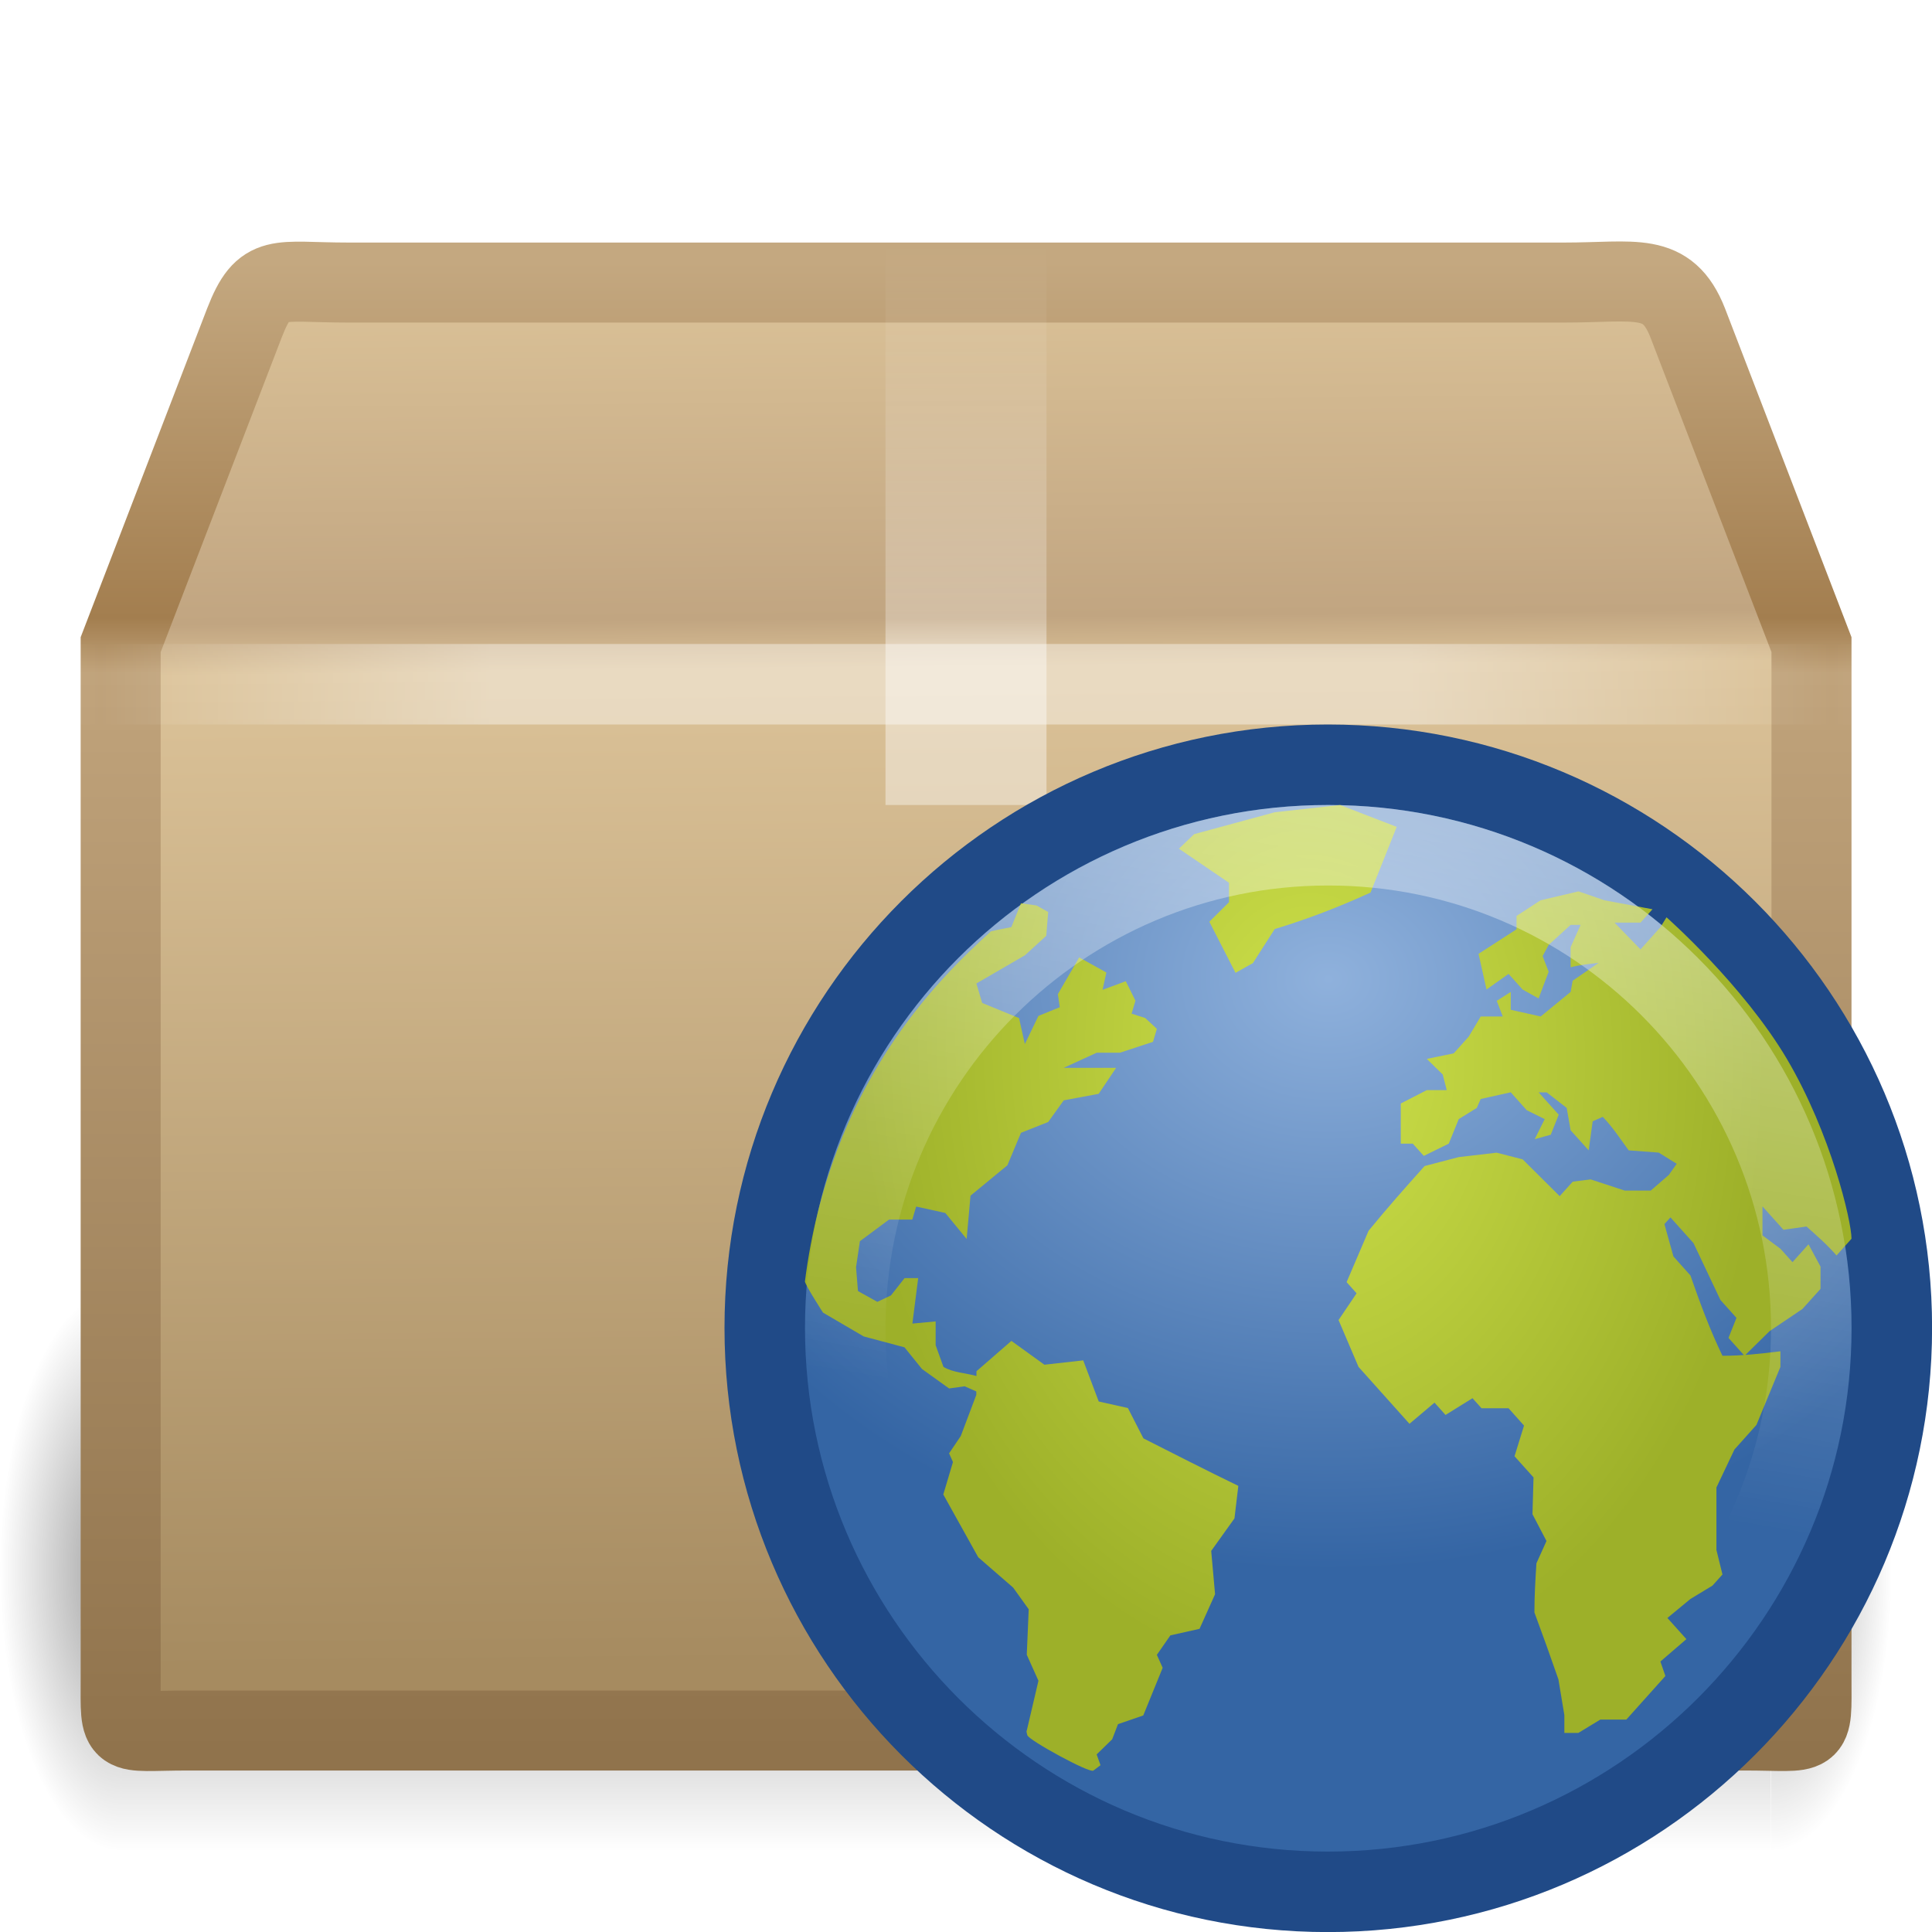
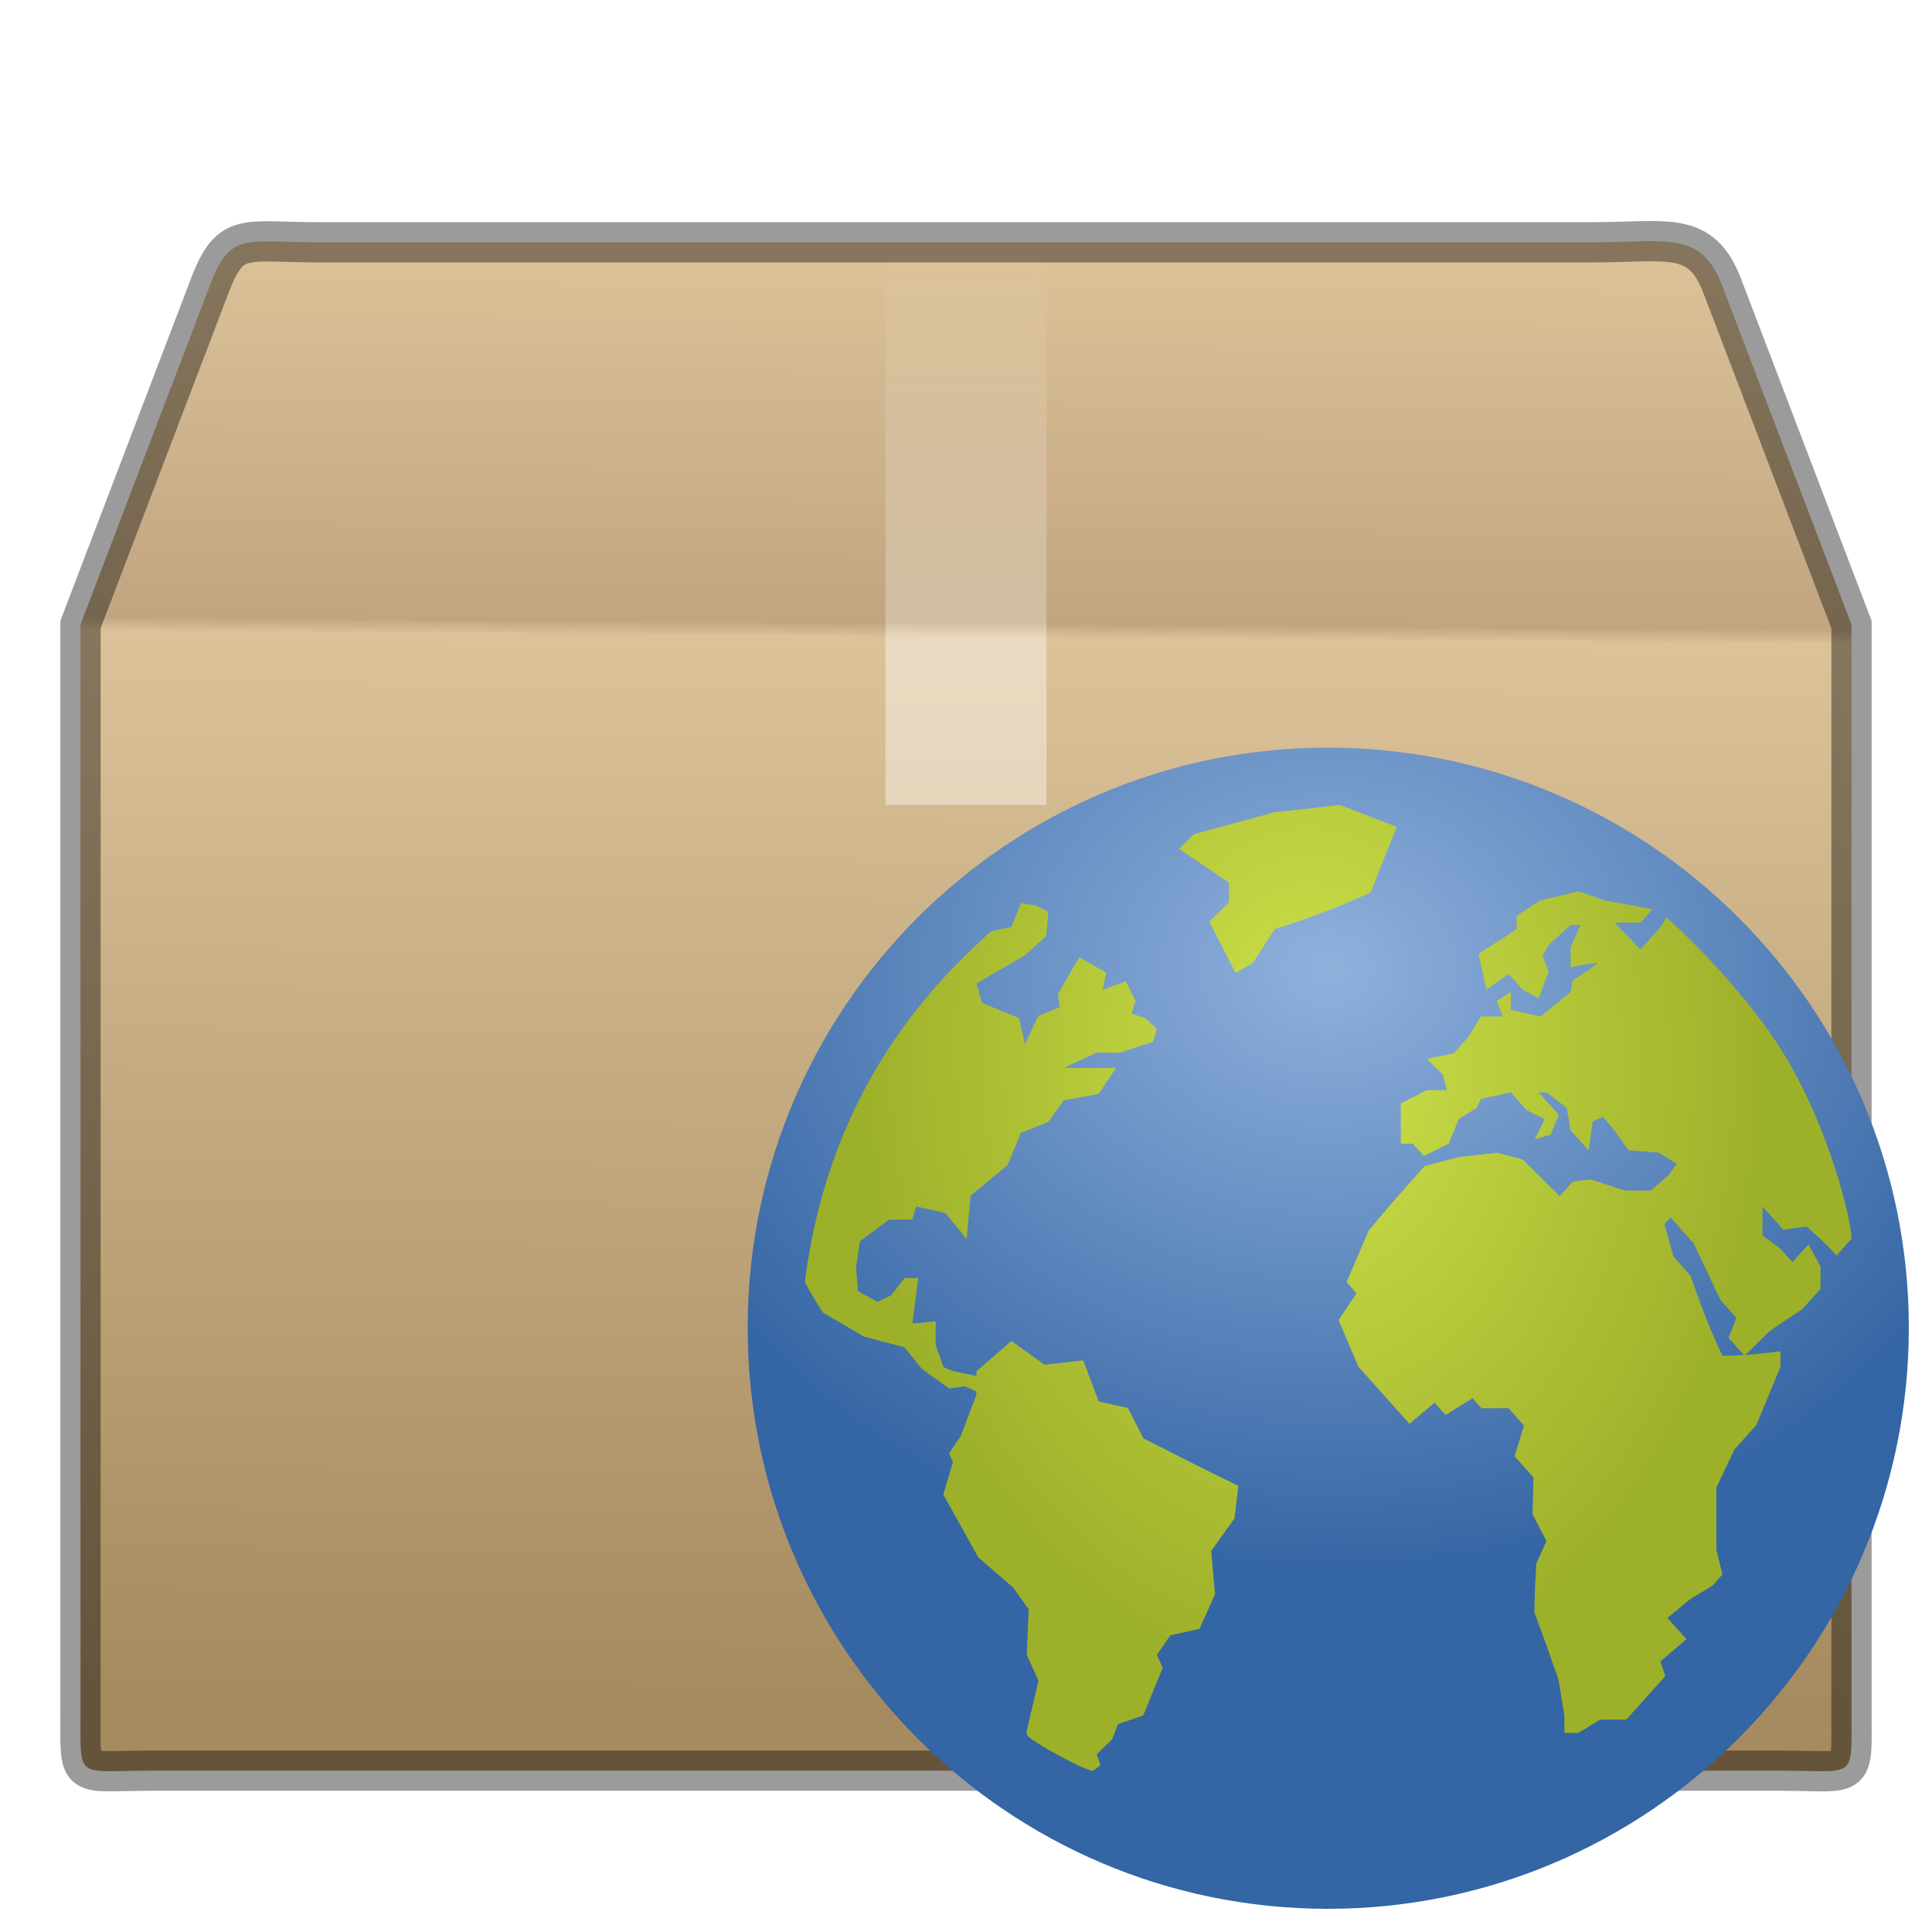
<svg xmlns="http://www.w3.org/2000/svg" xmlns:xlink="http://www.w3.org/1999/xlink" version="1.0" width="24" height="24" id="svg2">
  <defs id="defs4">
    <radialGradient cx="5" cy="41.5" r="5" fx="5" fy="41.5" id="radialGradient2601" xlink:href="#linearGradient3681" gradientUnits="userSpaceOnUse" gradientTransform="matrix(0.5938225,0,0,1.536653,41.14089,-103.9362)" />
    <linearGradient id="linearGradient3703">
      <stop id="stop3705" style="stop-color:#000000;stop-opacity:0" offset="0" />
      <stop id="stop3711" style="stop-color:#000000;stop-opacity:1" offset="0.5" />
      <stop id="stop3707" style="stop-color:#000000;stop-opacity:0" offset="1" />
    </linearGradient>
    <linearGradient x1="17.554" y1="46" x2="17.554" y2="35" id="linearGradient2599" xlink:href="#linearGradient3703" gradientUnits="userSpaceOnUse" gradientTransform="matrix(1.757032,0,0,1.396957,-17.39401,-16.4117)" />
    <linearGradient id="linearGradient3681">
      <stop id="stop3683" style="stop-color:#000000;stop-opacity:1" offset="0" />
      <stop id="stop3685" style="stop-color:#000000;stop-opacity:0" offset="1" />
    </linearGradient>
    <radialGradient cx="5" cy="41.5" r="5" fx="5" fy="41.5" id="radialGradient2597" xlink:href="#linearGradient3681" gradientUnits="userSpaceOnUse" gradientTransform="matrix(0.5938225,0,0,1.536653,-6.659473,-103.9362)" />
    <linearGradient id="linearGradient3295">
      <stop id="stop3297" style="stop-color:#c4a880;stop-opacity:1" offset="0" />
      <stop id="stop3299" style="stop-color:#a37e4f;stop-opacity:1" offset="0.239" />
      <stop id="stop3301" style="stop-color:#c0a37b;stop-opacity:1" offset="0.276" />
      <stop id="stop3303" style="stop-color:#90734c;stop-opacity:1" offset="1" />
    </linearGradient>
    <linearGradient id="linearGradient3199">
      <stop id="stop3201" style="stop-color:#dac197;stop-opacity:1" offset="0" />
-       <stop id="stop3203" style="stop-color:#c1a581;stop-opacity:1" offset="0.239" />
-       <stop id="stop3205" style="stop-color:#dbc298;stop-opacity:1" offset="0.276" />
+       <stop id="stop3203" style="stop-color:#c1a581;stop-opacity:1" offset="0.25" />
+       <stop id="stop3205" style="stop-color:#dbc298;stop-opacity:1" offset="0.26" />
      <stop id="stop3207" style="stop-color:#a68b60;stop-opacity:1" offset="1" />
    </linearGradient>
    <linearGradient id="linearGradient2605">
      <stop id="stop2607" style="stop-color:#ffffff;stop-opacity:1" offset="0" />
      <stop id="stop2609" style="stop-color:#ffffff;stop-opacity:1" offset="0.288" />
      <stop id="stop2611" style="stop-color:#ffffff;stop-opacity:0.69" offset="0.329" />
      <stop id="stop2613" style="stop-color:#ffffff;stop-opacity:0" offset="1" />
    </linearGradient>
    <linearGradient id="linearGradient3275">
      <stop id="stop3277" style="stop-color:#ffffff;stop-opacity:0" offset="0" />
      <stop id="stop3283" style="stop-color:#ffffff;stop-opacity:1" offset="0.245" />
      <stop id="stop3285" style="stop-color:#ffffff;stop-opacity:1" offset="0.774" />
      <stop id="stop3279" style="stop-color:#ffffff;stop-opacity:0" offset="1" />
    </linearGradient>
    <linearGradient id="linearGradient8647">
      <stop id="stop8649" style="stop-color:#8fb1dc;stop-opacity:1" offset="0" />
      <stop id="stop8651" style="stop-color:#3465a4;stop-opacity:1" offset="1" />
    </linearGradient>
    <linearGradient id="linearGradient4873">
      <stop id="stop4875" style="stop-color:#ffffff;stop-opacity:1" offset="0" />
      <stop id="stop4877" style="stop-color:#ffffff;stop-opacity:0" offset="1" />
    </linearGradient>
    <linearGradient id="linearGradient8918">
      <stop id="stop8920" style="stop-color:#cee14b;stop-opacity:1" offset="0" />
      <stop id="stop8922" style="stop-color:#9db029;stop-opacity:1" offset="1" />
    </linearGradient>
    <linearGradient x1="44.995" y1="17.5" x2="3.005" y2="17.5" id="linearGradient5772" xlink:href="#linearGradient3275" gradientUnits="userSpaceOnUse" gradientTransform="matrix(0.5122637,0,0,0.4997701,-0.2933262,-0.2459769)" spreadMethod="reflect" />
    <linearGradient x1="26" y1="22" x2="26" y2="8" id="linearGradient5775" xlink:href="#linearGradient2605" gradientUnits="userSpaceOnUse" gradientTransform="matrix(0.5,0,0,0.4999999,2.93e-7,-0.9999996)" />
-     <linearGradient x1="24.823" y1="15.378" x2="24.997" y2="37.277" id="linearGradient5781" xlink:href="#linearGradient3199" gradientUnits="userSpaceOnUse" gradientTransform="matrix(0.6568375,0,0,0.778273,-3.403872,-8.380178)" />
+     <linearGradient x1="25.132" y1="15.637" x2="24.997" y2="37.277" id="linearGradient5781" xlink:href="#linearGradient3199" gradientUnits="userSpaceOnUse" gradientTransform="matrix(0.6879713,0,0,0.8214987,-4.134009,-9.539846)" />
    <linearGradient x1="15.464" y1="7.976" x2="15.464" y2="45.042" id="linearGradient5783" xlink:href="#linearGradient3295" gradientUnits="userSpaceOnUse" gradientTransform="matrix(0.5122637,0,0,0.4997701,-0.2943328,-0.7383152)" />
    <linearGradient x1="63.397" y1="-12.742" x2="61.472" y2="-1.324" id="linearGradient6427" xlink:href="#linearGradient4873" gradientUnits="userSpaceOnUse" gradientTransform="matrix(0.6860753,0,0,0.6860594,-26.17415,18.90864)" />
    <radialGradient cx="24.653" cy="18.944" r="8.617" fx="24.652" fy="18.944" id="radialGradient6430" xlink:href="#linearGradient8918" gradientUnits="userSpaceOnUse" gradientTransform="matrix(0.02539815,0.9027041,-0.6532633,0.01786725,28.04592,-9.50672)" />
-     <radialGradient cx="12.466" cy="5.305" r="10.5" fx="12.466" fy="5.305" id="radialGradient6433" xlink:href="#linearGradient8647" gradientUnits="userSpaceOnUse" gradientTransform="matrix(0.8501799,0,0,0.7000024,5.901816,8.449972)" />
+     <radialGradient cx="12.466" cy="5.305" r="10.5" fx="12.466" fy="5.305" id="radialGradient6433" xlink:href="#linearGradient8647" gradientUnits="userSpaceOnUse" gradientTransform="matrix(0.8759412,0,0,0.7212132,5.58068,8.206048)" />
  </defs>
-   <g id="layer1">
-     <g id="g5647">
-       <g transform="matrix(0.507121,0,0,0.4555355,-0.3702833,1.203383)" id="g3305" style="opacity:0.4;display:inline">
-         <rect width="2.96" height="15.367" x="-3.69" y="-47.848" transform="scale(-1,-1)" id="rect2484" style="fill:url(#radialGradient2597);fill-opacity:1;stroke:none" />
-         <rect width="40.412" height="15.367" x="3.69" y="32.482" id="rect2486" style="fill:url(#linearGradient2599);fill-opacity:1;stroke:none" />
-         <rect width="2.96" height="15.367" x="44.11" y="-47.848" transform="scale(1,-1)" id="rect3444" style="fill:url(#radialGradient2601);fill-opacity:1;stroke:none;display:inline" />
-       </g>
-       <path d="m 4.322,3.51 15.111,0 c 0.882,0 1.279,-0.143 1.532,0.5 l 1.538,3.998 0,12.831 c 0,0.776 0.053,0.658 -0.829,0.658 l -19.346,0 c -0.882,0 -0.829,0.119 -0.829,-0.658 l 0,-12.831 1.538,-3.998 C 3.282,3.38 3.439,3.51 4.322,3.51 z" id="path2488" style="fill:url(#linearGradient5781);fill-opacity:1;fill-rule:nonzero;stroke:url(#linearGradient5783);stroke-width:0.994;stroke-linecap:round;stroke-linejoin:miter;stroke-miterlimit:4;stroke-opacity:1;stroke-dasharray:none;stroke-dashoffset:0;marker:none;visibility:visible;display:block;overflow:visible" />
-       <path d="m 11,3 c 0.667,0 1.333,0 2,0 0,2.333 0,4.667 0,7 -0.197,0 -0.394,0 -0.591,0 -0.202,0 -0.403,0 -0.605,0 -0.162,0 -0.325,0 -0.487,0 C 11.212,10 11.106,10 11,10 11,7.667 11,5.333 11,3 z" id="rect3326" style="opacity:0.4;fill:url(#linearGradient5775);fill-opacity:1;fill-rule:nonzero;stroke:none;stroke-width:1;marker:none;visibility:visible;display:inline;overflow:visible;enable-background:accumulate" />
-       <path d="m 1.502,8.5 20.997,0" id="path3273" style="opacity:0.4;fill:none;stroke:url(#linearGradient5772);stroke-width:1px;stroke-linecap:square;stroke-linejoin:miter;stroke-opacity:1;display:inline" />
-       <path d="m 16.495,9.5 c -3.863,0 -6.995,3.131 -6.995,6.995 0,3.863 3.131,7.006 6.995,7.006 3.863,0 7.006,-3.142 7.006,-7.006 0,-3.863 -3.142,-6.995 -7.006,-6.995 z" id="path2555" style="fill:url(#radialGradient6433);fill-opacity:1;stroke:#204a87;stroke-width:1;stroke-linecap:round;stroke-linejoin:round;stroke-miterlimit:4;stroke-opacity:1;stroke-dasharray:none;stroke-dashoffset:0" />
-       <path d="m 14.204,17.868 -0.193,-0.377 -0.362,-0.081 -0.193,-0.511 -0.482,0.054 -0.41,-0.296 -0.434,0.377 0,0.059 c -0.131,-0.037 -0.293,-0.042 -0.41,-0.113 l -0.097,-0.269 0,-0.296 -0.289,0.027 c 0.024,-0.188 0.048,-0.377 0.072,-0.565 l -0.169,0 -0.169,0.215 -0.169,0.08 -0.241,-0.134 -0.024,-0.296 0.048,-0.323 0.362,-0.269 0.289,0 0.048,-0.162 0.362,0.08 0.265,0.323 0.048,-0.538 0.458,-0.377 0.169,-0.404 0.338,-0.134 0.193,-0.269 0.434,-0.081 0.217,-0.323 c -0.217,0 -0.434,0 -0.651,0 l 0.41,-0.188 0.289,0 0.41,-0.135 0.048,-0.161 -0.145,-0.135 -0.169,-0.054 0.048,-0.161 -0.12,-0.242 -0.289,0.107 0.048,-0.215 -0.338,-0.188 -0.265,0.457 0.024,0.162 -0.265,0.108 -0.169,0.35 -0.072,-0.323 -0.458,-0.188 -0.072,-0.242 0.603,-0.35 0.265,-0.242 0.024,-0.296 -0.145,-0.081 -0.193,-0.027 -0.12,0.296 c 0,0 -0.202,0.039 -0.253,0.052 -0.662,0.601 -2,1.9 -2.311,4.351 0.012,0.057 0.225,0.386 0.225,0.386 l 0.506,0.296 0.506,0.135 0.217,0.269 0.337,0.242 0.193,-0.027 0.145,0.064 0,0.043 -0.193,0.511 -0.145,0.215 0.048,0.108 -0.12,0.403 0.434,0.78 0.434,0.377 0.193,0.269 -0.024,0.565 0.145,0.323 -0.145,0.619 c 0,0 -0.011,-0.004 0.007,0.058 0.019,0.062 0.773,0.475 0.82,0.439 0.048,-0.036 0.089,-0.067 0.089,-0.067 l -0.048,-0.134 0.193,-0.188 0.072,-0.188 0.314,-0.108 0.241,-0.592 -0.072,-0.161 0.168,-0.242 0.362,-0.081 0.193,-0.43 -0.048,-0.538 0.289,-0.404 0.048,-0.404 C 14.989,18.267 14.596,18.067 14.204,17.868 M 17.351,10.272 16.647,10 l -0.811,0.09 -1.002,0.272 -0.189,0.181 0.622,0.423 0,0.242 -0.244,0.242 0.325,0.635 0.216,-0.121 0.271,-0.423 c 0.418,-0.127 0.793,-0.272 1.19,-0.453 l 0.325,-0.815 M 23,15.388 c 0,0.089 0,0 0,0 l -0.186,0.208 C 22.7,15.464 22.571,15.352 22.441,15.236 l -0.286,0.041 -0.261,-0.291 0,0.36 0.224,0.167 0.149,0.166 0.199,-0.222 c 0.05,0.092 0.099,0.185 0.149,0.277 l 0,0.277 -0.224,0.249 -0.41,0.277 -0.31,0.305 -0.199,-0.222 0.099,-0.249 -0.199,-0.222 -0.335,-0.707 -0.286,-0.319 -0.075,0.083 0.112,0.402 0.211,0.236 c 0.12,0.343 0.24,0.671 0.398,0.998 0.245,0 0.477,-0.026 0.72,-0.056 l 0,0.194 -0.298,0.721 -0.273,0.305 -0.224,0.472 c 0,0.259 0,0.517 0,0.776 l 0.075,0.305 -0.124,0.138 -0.274,0.166 -0.286,0.236 0.236,0.263 -0.323,0.278 0.062,0.18 -0.485,0.541 -0.323,0 -0.273,0.166 -0.174,0 0,-0.222 -0.074,-0.444 c -0.096,-0.278 -0.196,-0.555 -0.298,-0.831 0,-0.204 0.012,-0.406 0.025,-0.61 l 0.125,-0.277 -0.174,-0.333 0.013,-0.457 -0.236,-0.263 0.118,-0.381 -0.192,-0.215 -0.336,0 -0.112,-0.125 -0.335,0.208 -0.137,-0.153 -0.311,0.263 c -0.211,-0.236 -0.422,-0.471 -0.633,-0.707 l -0.248,-0.582 0.224,-0.332 -0.124,-0.139 0.273,-0.638 c 0.224,-0.275 0.459,-0.539 0.696,-0.804 l 0.423,-0.111 0.472,-0.055 0.323,0.083 0.46,0.457 0.162,-0.18 0.223,-0.028 0.423,0.139 0.323,0 0.224,-0.194 0.099,-0.139 -0.224,-0.139 -0.373,-0.028 c -0.103,-0.141 -0.2,-0.29 -0.322,-0.416 l -0.125,0.055 -0.05,0.361 -0.224,-0.249 -0.049,-0.278 -0.248,-0.193 -0.1,0 0.249,0.277 -0.099,0.249 -0.199,0.055 0.124,-0.249 -0.224,-0.111 -0.198,-0.222 -0.373,0.083 -0.049,0.111 -0.224,0.139 -0.124,0.305 -0.31,0.152 -0.137,-0.152 -0.149,0 0,-0.499 0.323,-0.166 0.248,0 -0.05,-0.194 -0.198,-0.194 0.335,-0.069 0.186,-0.208 0.149,-0.25 0.274,0 -0.075,-0.194 0.174,-0.111 0,0.222 0.372,0.083 0.372,-0.305 0.025,-0.139 0.323,-0.222 c -0.117,0.014 -0.234,0.025 -0.348,0.055 l 0,-0.25 0.124,-0.277 -0.124,0 -0.273,0.249 -0.075,0.139 0.075,0.194 -0.125,0.332 -0.199,-0.111 -0.174,-0.194 -0.274,0.194 -0.099,-0.443 0.472,-0.305 0,-0.166 0.298,-0.194 0.472,-0.111 0.323,0.111 0.596,0.111 -0.149,0.166 -0.323,0 0.323,0.333 0.248,-0.277 0.075,-0.122 c 0,0 0.953,0.842 1.497,1.762 C 22.744,14.082 23,15.168 23,15.388 z" id="path6566" style="fill:url(#radialGradient6430);fill-opacity:1;fill-rule:nonzero;stroke:none" />
-       <path d="m 22.5,16.5 c 0,3.314 -2.687,6 -6,6 -3.314,0 -6,-2.686 -6,-6 0,-3.314 2.686,-6 6,-6 3.313,0 6,2.686 6,6 l 0,0 z" id="path8655" style="opacity:0.4;fill:none;stroke:url(#linearGradient6427);stroke-width:1;stroke-miterlimit:4;stroke-opacity:1;stroke-dasharray:none" />
-     </g>
-   </g>
+   <path d="M 3.958,3.01 H 19.784 c 0.924,0 1.34,-0.151 1.605,0.528 L 23,7.758 V 21.302 c 0,0.819 0.055,0.694 -0.869,0.694 H 1.869 c -0.924,0 -0.869,0.125 -0.869,-0.694 V 7.758 L 2.61,3.538 C 2.868,2.873 3.034,3.01 3.958,3.01 Z" id="path2488" style="display:block;overflow:visible;visibility:visible;fill:url(#linearGradient5781);fill-opacity:1;fill-rule:nonzero;stroke:#000000;stroke-width:0.5;stroke-linecap:round;stroke-linejoin:miter;stroke-miterlimit:4;stroke-dasharray:none;stroke-dashoffset:0;stroke-opacity:0.392;marker:none" />
+   <path d="m 11,3 c 0.667,0 1.333,0 2,0 0,2.333 0,4.667 0,7 -0.197,0 -0.394,0 -0.591,0 -0.202,0 -0.403,0 -0.605,0 -0.162,0 -0.325,0 -0.487,0 C 11.212,10 11.106,10 11,10 11,7.667 11,5.333 11,3 Z" id="rect3326" style="display:inline;overflow:visible;visibility:visible;opacity:0.4;fill:url(#linearGradient5775);fill-opacity:1;fill-rule:nonzero;stroke:none;stroke-width:1;marker:none;enable-background:accumulate" />
+   <path d="m 16.494,9.288 c -3.98,0 -7.206,3.226 -7.206,7.206 0,3.98 3.226,7.218 7.206,7.218 3.98,0 7.218,-3.237 7.218,-7.218 0,-3.98 -3.237,-7.206 -7.218,-7.206 z" id="path2555" style="fill:url(#radialGradient6433);fill-opacity:1;stroke:none;stroke-width:1.03;stroke-linecap:round;stroke-linejoin:round;stroke-miterlimit:4;stroke-dasharray:none;stroke-dashoffset:0;stroke-opacity:1" />
+   <path d="m 14.204,17.868 -0.193,-0.377 -0.362,-0.081 -0.193,-0.511 -0.482,0.054 -0.41,-0.296 -0.434,0.377 v 0.059 C 11.999,17.056 11.837,17.051 11.72,16.98 l -0.097,-0.269 v -0.296 l -0.289,0.027 c 0.024,-0.188 0.048,-0.377 0.072,-0.565 h -0.169 l -0.169,0.215 -0.169,0.08 -0.241,-0.134 -0.024,-0.296 0.048,-0.323 0.362,-0.269 h 0.289 l 0.048,-0.162 0.362,0.08 0.265,0.323 0.048,-0.538 0.458,-0.377 0.169,-0.404 0.338,-0.134 0.193,-0.269 0.434,-0.081 0.217,-0.323 c -0.217,0 -0.434,0 -0.651,0 l 0.41,-0.188 h 0.289 l 0.41,-0.135 0.048,-0.161 -0.145,-0.135 -0.169,-0.054 0.048,-0.161 -0.12,-0.242 -0.289,0.107 0.048,-0.215 -0.338,-0.188 -0.265,0.457 0.024,0.162 -0.265,0.108 -0.169,0.35 -0.072,-0.323 -0.458,-0.188 -0.072,-0.242 0.603,-0.35 0.265,-0.242 0.024,-0.296 -0.145,-0.081 -0.193,-0.027 -0.12,0.296 c 0,0 -0.202,0.039 -0.253,0.052 -0.662,0.601 -2,1.9 -2.311,4.351 0.012,0.057 0.225,0.386 0.225,0.386 l 0.506,0.296 0.506,0.135 0.217,0.269 0.337,0.242 0.193,-0.027 0.145,0.064 v 0.043 l -0.193,0.511 -0.145,0.215 0.048,0.108 -0.12,0.403 0.434,0.78 0.434,0.377 0.193,0.269 -0.024,0.565 0.145,0.323 -0.145,0.619 c 0,0 -0.011,-0.004 0.007,0.058 0.019,0.062 0.773,0.475 0.82,0.439 0.048,-0.036 0.089,-0.067 0.089,-0.067 l -0.048,-0.134 0.193,-0.188 0.072,-0.188 0.314,-0.108 0.241,-0.592 -0.072,-0.161 0.168,-0.242 0.362,-0.081 0.193,-0.43 -0.048,-0.538 0.289,-0.404 0.048,-0.404 C 14.989,18.267 14.596,18.067 14.204,17.868 M 17.351,10.272 16.647,10 l -0.811,0.09 -1.002,0.272 -0.189,0.181 0.622,0.423 v 0.242 l -0.244,0.242 0.325,0.635 0.216,-0.121 0.271,-0.423 c 0.418,-0.127 0.793,-0.272 1.19,-0.453 l 0.325,-0.815 M 23,15.388 c 0,0.089 0,0 0,0 l -0.186,0.208 C 22.7,15.464 22.571,15.352 22.441,15.236 l -0.286,0.041 -0.261,-0.291 v 0.36 l 0.224,0.167 0.149,0.166 0.199,-0.222 c 0.05,0.092 0.099,0.185 0.149,0.277 v 0.277 l -0.224,0.249 -0.41,0.277 -0.31,0.305 -0.199,-0.222 0.099,-0.249 -0.199,-0.222 -0.335,-0.707 -0.286,-0.319 -0.075,0.083 0.112,0.402 0.211,0.236 c 0.12,0.343 0.24,0.671 0.398,0.998 0.245,0 0.477,-0.026 0.72,-0.056 v 0.194 l -0.298,0.721 -0.273,0.305 -0.224,0.472 c 0,0.259 0,0.517 0,0.776 l 0.075,0.305 -0.124,0.138 -0.274,0.166 -0.286,0.236 0.236,0.263 -0.323,0.278 0.062,0.18 -0.485,0.541 h -0.323 l -0.273,0.166 h -0.174 v -0.222 l -0.074,-0.444 c -0.096,-0.278 -0.196,-0.555 -0.298,-0.831 0,-0.204 0.012,-0.406 0.025,-0.61 l 0.125,-0.277 -0.174,-0.333 0.013,-0.457 -0.236,-0.263 0.118,-0.381 -0.192,-0.215 h -0.336 l -0.112,-0.125 -0.335,0.208 -0.137,-0.153 -0.311,0.263 c -0.211,-0.236 -0.422,-0.471 -0.633,-0.707 l -0.248,-0.582 0.224,-0.332 -0.124,-0.139 0.273,-0.638 c 0.224,-0.275 0.459,-0.539 0.696,-0.804 l 0.423,-0.111 0.472,-0.055 0.323,0.083 0.46,0.457 0.162,-0.18 0.223,-0.028 0.423,0.139 h 0.323 l 0.224,-0.194 0.099,-0.139 -0.224,-0.139 -0.373,-0.028 c -0.103,-0.141 -0.2,-0.29 -0.322,-0.416 l -0.125,0.055 -0.05,0.361 -0.224,-0.249 -0.049,-0.278 -0.248,-0.193 h -0.1 l 0.249,0.277 -0.099,0.249 -0.199,0.055 0.124,-0.249 -0.224,-0.111 -0.198,-0.222 -0.373,0.083 -0.049,0.111 -0.224,0.139 -0.124,0.305 -0.31,0.152 -0.137,-0.152 h -0.149 v -0.499 l 0.323,-0.166 h 0.248 l -0.05,-0.194 -0.198,-0.194 0.335,-0.069 0.186,-0.208 0.149,-0.25 h 0.274 l -0.075,-0.194 0.174,-0.111 v 0.222 l 0.372,0.083 0.372,-0.305 0.025,-0.139 0.323,-0.222 c -0.117,0.014 -0.234,0.025 -0.348,0.055 v -0.25 l 0.124,-0.277 h -0.124 l -0.273,0.249 -0.075,0.139 0.075,0.194 -0.125,0.332 -0.199,-0.111 -0.174,-0.194 -0.274,0.194 -0.099,-0.443 0.472,-0.305 v -0.166 l 0.298,-0.194 0.472,-0.111 0.323,0.111 0.596,0.111 -0.149,0.166 H 20.056 l 0.323,0.333 0.248,-0.277 0.075,-0.122 c 0,0 0.953,0.842 1.497,1.762 C 22.744,14.082 23,15.168 23,15.388 Z" id="path6566" style="fill:url(#radialGradient6430);fill-opacity:1;fill-rule:nonzero;stroke:none" />
</svg>
